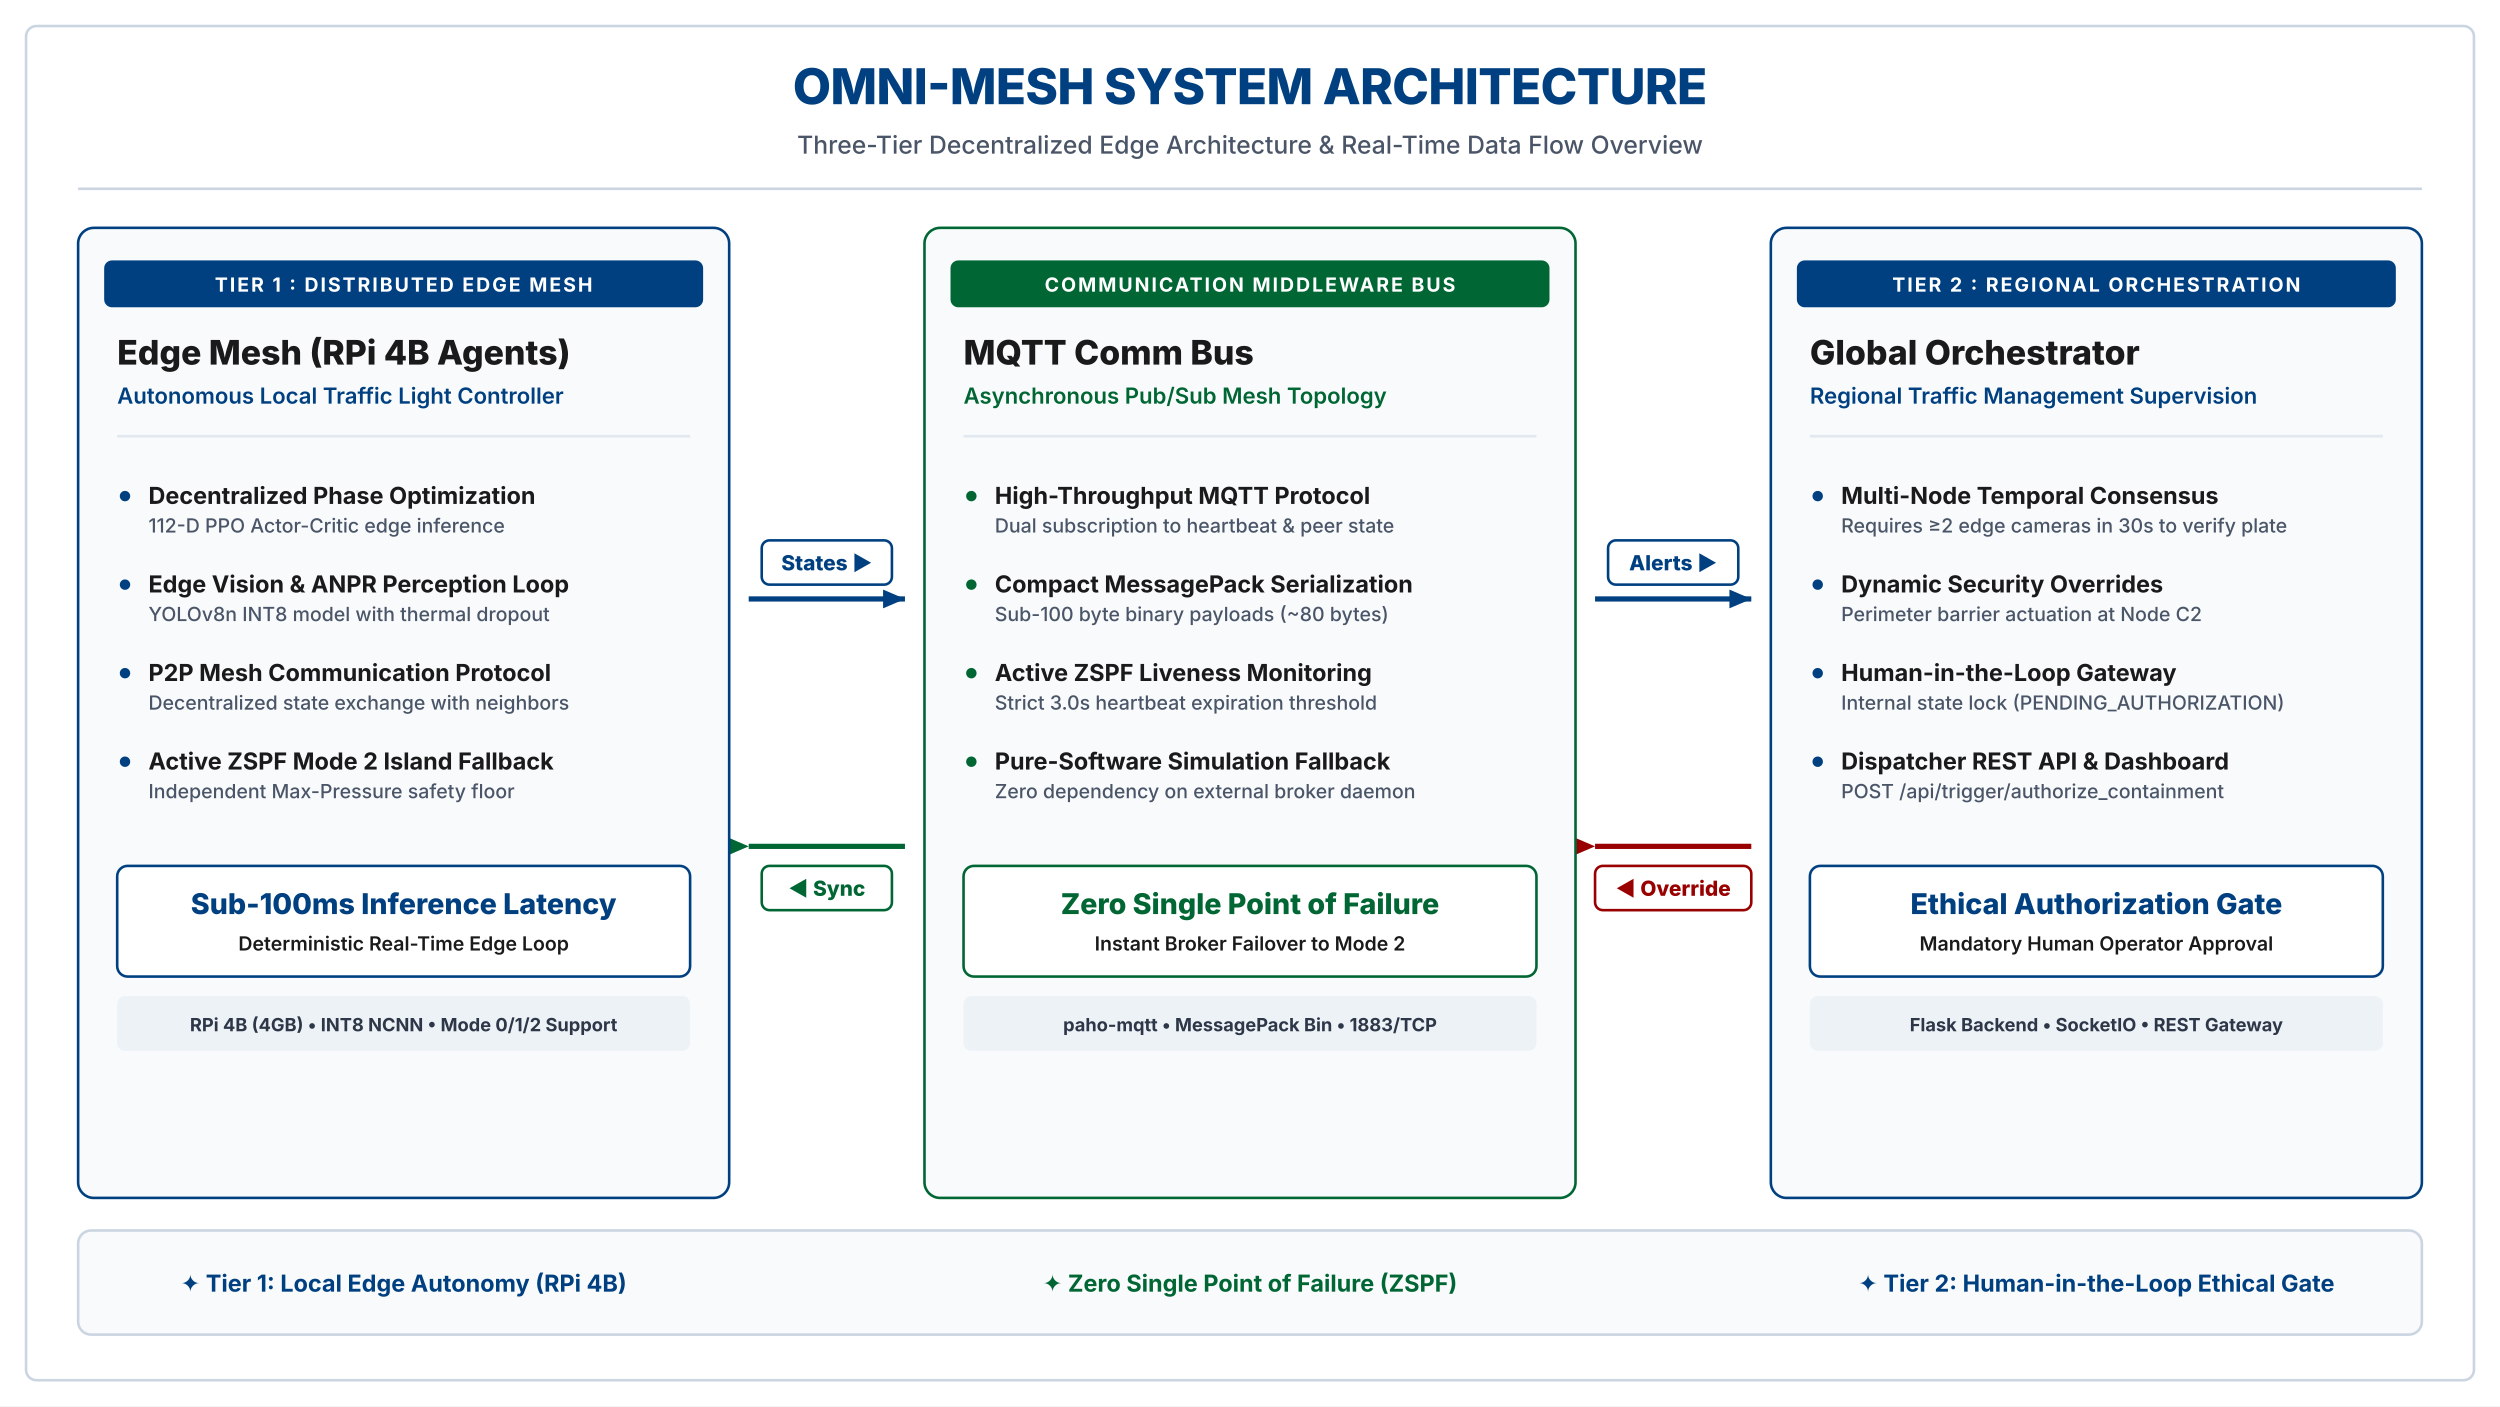
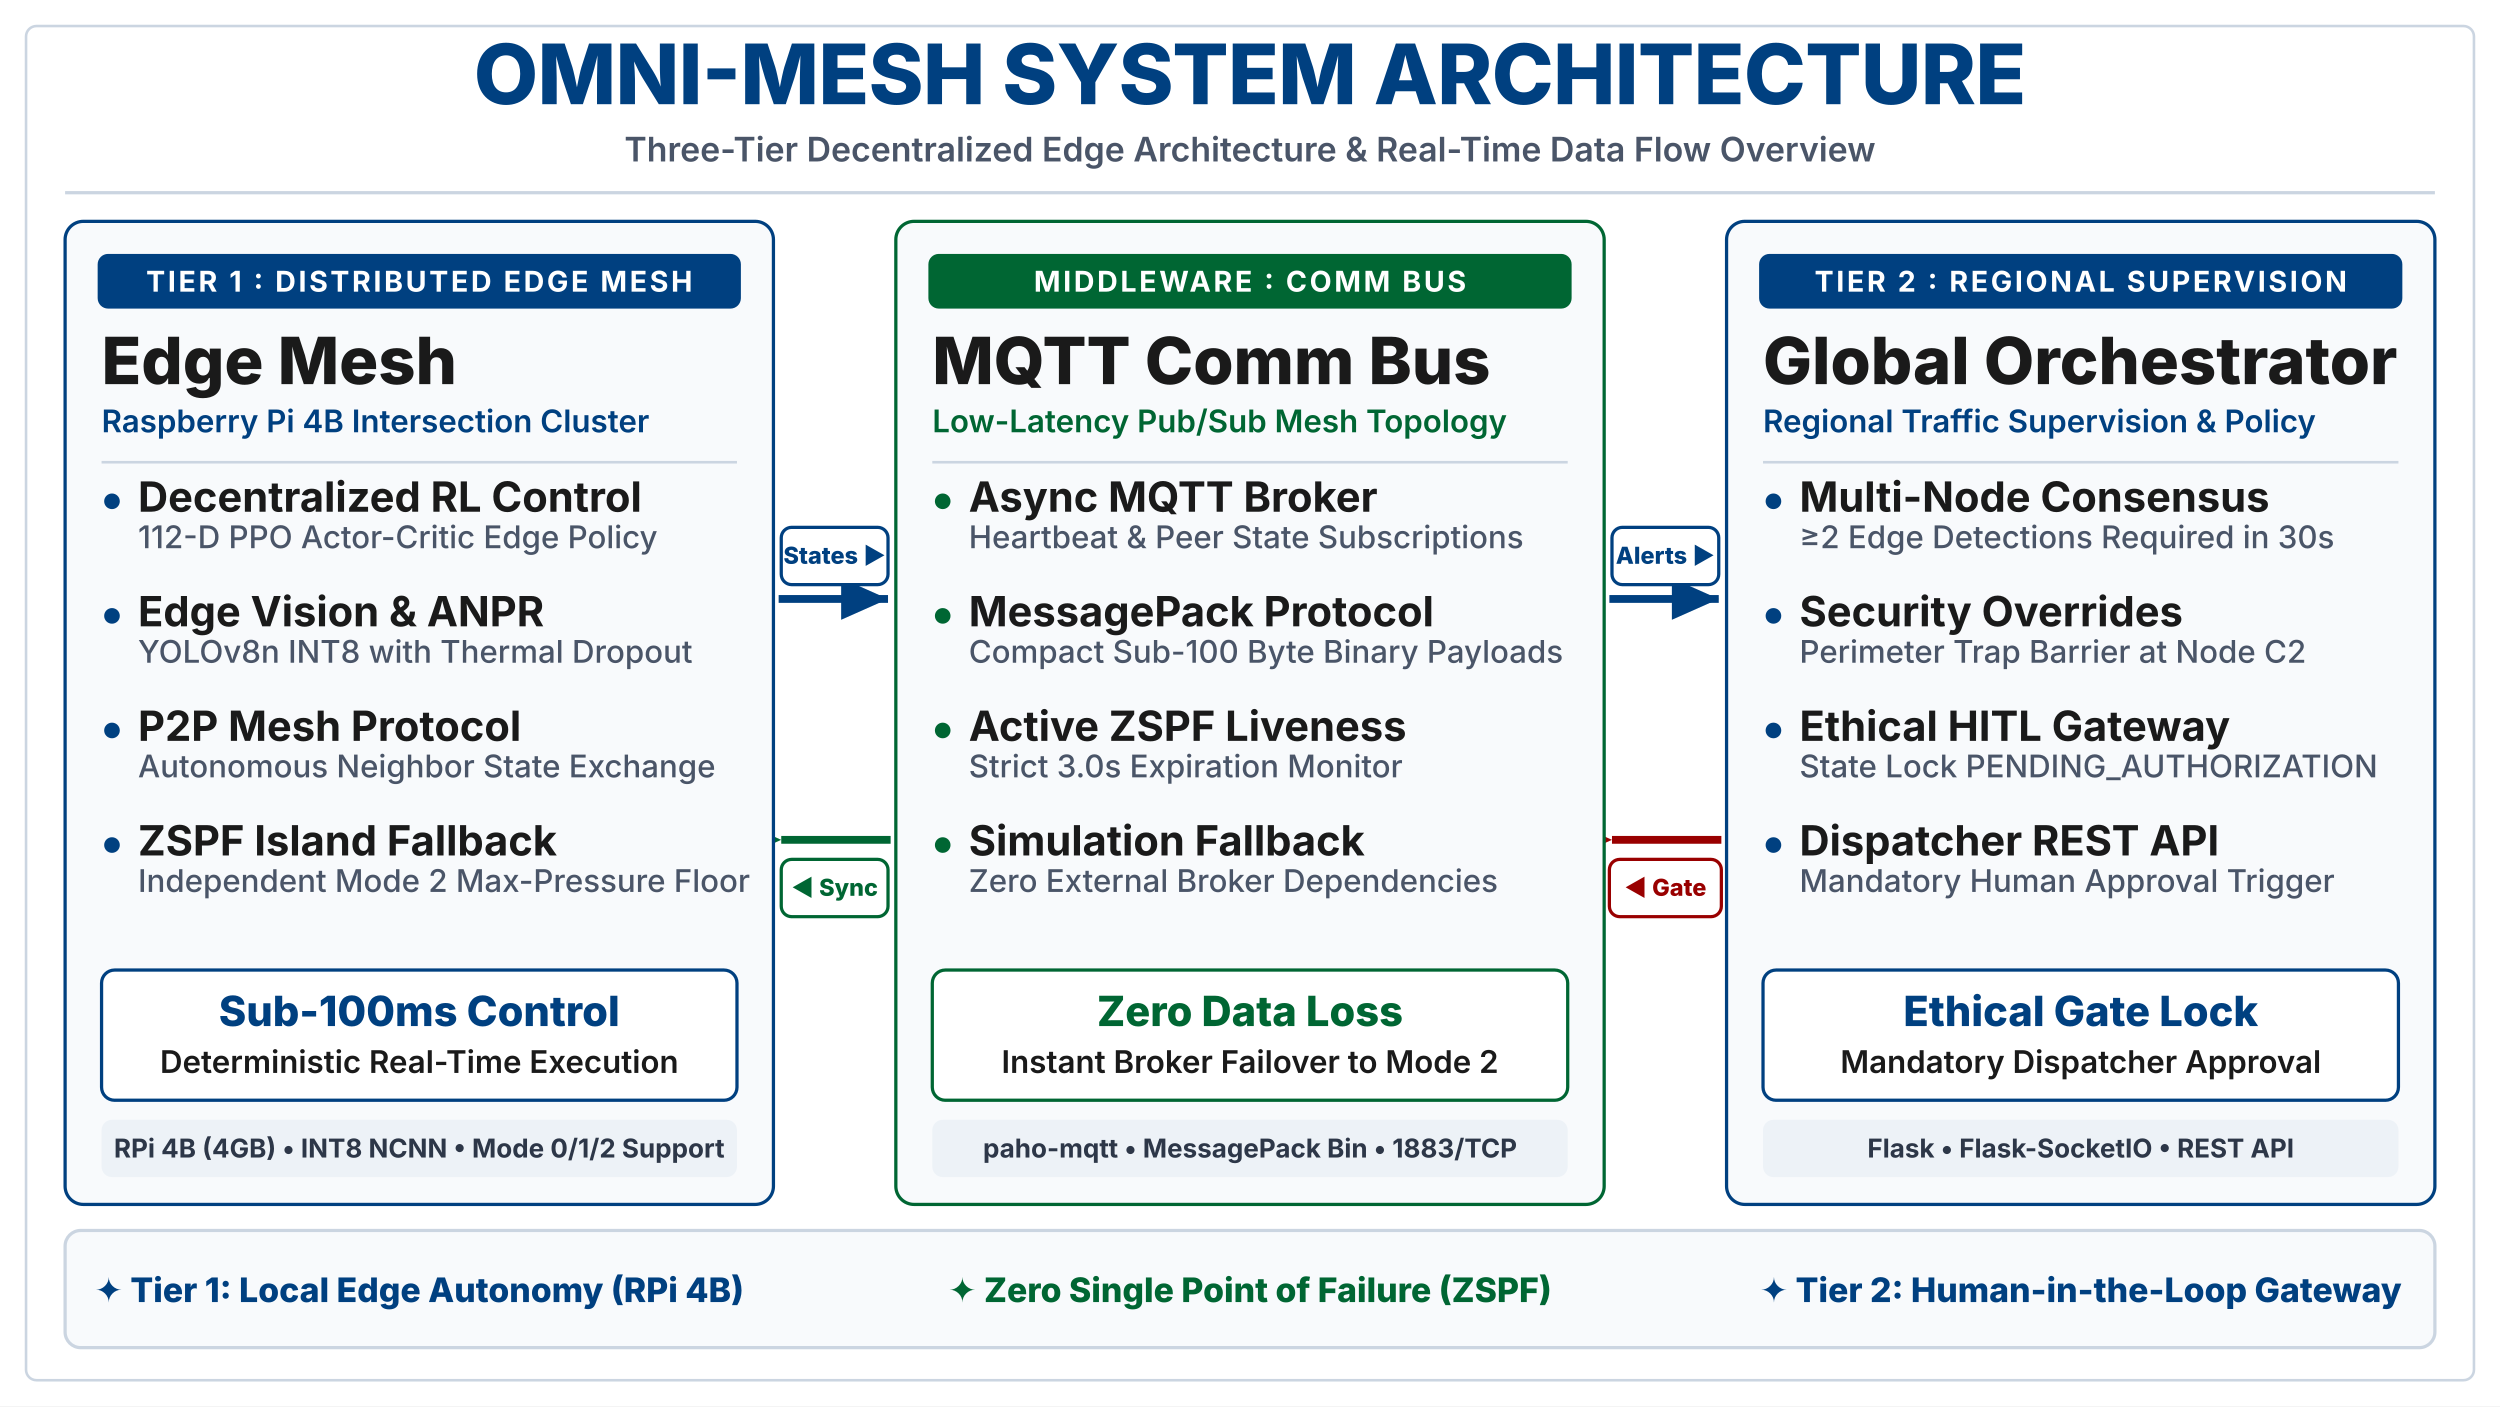
<svg xmlns="http://www.w3.org/2000/svg" viewBox="0 0 1920 1080" width="1920" height="1080">
  <rect width="1920" height="1080" fill="#FFFFFF" />
  <rect x="20" y="20" width="1880" height="1040" fill="none" stroke="#CBD5E1" stroke-width="2" rx="8" />
  <defs>
-     <marker id="arrow-blue" viewBox="0 0 10 10" refX="8" refY="5" markerWidth="6" markerHeight="6" orient="auto">
-       <path d="M 1 2 L 8 5 L 1 8 z" fill="#004080" />
+     <marker id="arrow-blue-large" viewBox="0 0 12 12" refX="10" refY="6" markerWidth="8" markerHeight="8" orient="auto">
+       <path d="M 1 2 L 10 6 L 1 10 z" fill="#004080" />
    </marker>
-     <marker id="arrow-green-rev" viewBox="0 0 10 10" refX="2" refY="5" markerWidth="6" markerHeight="6" orient="auto">
-       <path d="M 9 2 L 2 5 L 9 8 z" fill="#006633" />
+     <marker id="arrow-green-large-rev" viewBox="0 0 12 12" refX="2" refY="6" markerWidth="8" markerHeight="8" orient="auto">
+       <path d="M 11 2 L 2 6 L 11 10 z" fill="#006633" />
    </marker>
-     <marker id="arrow-blue-rev" viewBox="0 0 10 10" refX="2" refY="5" markerWidth="6" markerHeight="6" orient="auto">
-       <path d="M 9 2 L 2 5 L 9 8 z" fill="#004080" />
-     </marker>
-     <marker id="arrow-crimson-rev" viewBox="0 0 10 10" refX="2" refY="5" markerWidth="6" markerHeight="6" orient="auto">
-       <path d="M 9 2 L 2 5 L 9 8 z" fill="#990000" />
+     <marker id="arrow-crimson-large-rev" viewBox="0 0 12 12" refX="2" refY="6" markerWidth="8" markerHeight="8" orient="auto">
+       <path d="M 11 2 L 2 6 L 11 10 z" fill="#990000" />
    </marker>
  </defs>
  <g id="header-section">
-     <text x="960" y="80" text-anchor="middle" font-family="'Inter', -apple-system, sans-serif" font-size="38" font-weight="800" fill="#004080" letter-spacing="-0.5">
+     <text x="960" y="80" text-anchor="middle" font-family="'Inter', -apple-system, sans-serif" font-size="64" font-weight="800" fill="#004080" letter-spacing="-0.5">
      OMNI-MESH SYSTEM ARCHITECTURE
    </text>
-     <text x="960" y="118" text-anchor="middle" font-family="'Inter', -apple-system, sans-serif" font-size="19" font-weight="500" fill="#4A5568">
+     <text x="960" y="124" text-anchor="middle" font-family="'Inter', -apple-system, sans-serif" font-size="26" font-weight="600" fill="#4A5568">
      Three-Tier Decentralized Edge Architecture &amp; Real-Time Data Flow Overview
    </text>
-     <line x1="60" y1="145" x2="1860" y2="145" stroke="#CBD5E1" stroke-width="2" />
+     <line x1="50" y1="148" x2="1870" y2="148" stroke="#CBD5E1" stroke-width="2.5" />
  </g>
  <g id="connector-edge-bus">
-     <path d="M 575 460 L 695 460" stroke="#004080" stroke-width="4" marker-end="url(#arrow-blue)" />
-     <rect x="585" y="415" width="100" height="34" rx="6" fill="#FFFFFF" stroke="#004080" stroke-width="2" />
-     <text x="635" y="438" text-anchor="middle" font-family="'Inter', sans-serif" font-size="16" font-weight="800" fill="#004080">
+     <path d="M 598 460 L 682 460" stroke="#004080" stroke-width="6" marker-end="url(#arrow-blue-large)" />
+     <rect x="600" y="405" width="82" height="44" rx="8" fill="#FFFFFF" stroke="#004080" stroke-width="2.5" />
+     <text x="641" y="433" text-anchor="middle" font-family="'Inter', sans-serif" font-size="18" font-weight="800" fill="#004080">
      States ▶
    </text>
-     <path d="M 695 650 L 575 650" stroke="#006633" stroke-width="4" marker-end="url(#arrow-green-rev)" />
-     <rect x="585" y="665" width="100" height="34" rx="6" fill="#FFFFFF" stroke="#006633" stroke-width="2" />
-     <text x="635" y="688" text-anchor="middle" font-family="'Inter', sans-serif" font-size="16" font-weight="800" fill="#006633">
+     <path d="M 684 645 L 600 645" stroke="#006633" stroke-width="6" marker-end="url(#arrow-green-large-rev)" />
+     <rect x="600" y="660" width="82" height="44" rx="8" fill="#FFFFFF" stroke="#006633" stroke-width="2.5" />
+     <text x="641" y="688" text-anchor="middle" font-family="'Inter', sans-serif" font-size="18" font-weight="800" fill="#006633">
      ◀ Sync
    </text>
  </g>
  <g id="connector-bus-orch">
-     <path d="M 1225 460 L 1345 460" stroke="#004080" stroke-width="4" marker-end="url(#arrow-blue)" />
-     <rect x="1235" y="415" width="100" height="34" rx="6" fill="#FFFFFF" stroke="#004080" stroke-width="2" />
-     <text x="1285" y="438" text-anchor="middle" font-family="'Inter', sans-serif" font-size="16" font-weight="800" fill="#004080">
+     <path d="M 1236 460 L 1320 460" stroke="#004080" stroke-width="6" marker-end="url(#arrow-blue-large)" />
+     <rect x="1238" y="405" width="82" height="44" rx="8" fill="#FFFFFF" stroke="#004080" stroke-width="2.5" />
+     <text x="1279" y="433" text-anchor="middle" font-family="'Inter', sans-serif" font-size="18" font-weight="800" fill="#004080">
      Alerts ▶
    </text>
-     <path d="M 1345 650 L 1225 650" stroke="#990000" stroke-width="4" marker-end="url(#arrow-crimson-rev)" />
-     <rect x="1225" y="665" width="120" height="34" rx="6" fill="#FFFFFF" stroke="#990000" stroke-width="2" />
-     <text x="1285" y="688" text-anchor="middle" font-family="'Inter', sans-serif" font-size="16" font-weight="800" fill="#990000">
-       ◀ Override
+     <path d="M 1322 645 L 1238 645" stroke="#990000" stroke-width="6" marker-end="url(#arrow-crimson-large-rev)" />
+     <rect x="1236" y="660" width="86" height="44" rx="8" fill="#FFFFFF" stroke="#990000" stroke-width="2.5" />
+     <text x="1279" y="688" text-anchor="middle" font-family="'Inter', sans-serif" font-size="18" font-weight="800" fill="#990000">
+       ◀ Gate
    </text>
  </g>
  <g id="card-edge-mesh">
-     <rect x="60" y="175" width="500" height="745" rx="12" fill="#F8FAFC" stroke="#004080" stroke-width="2" />
-     <rect x="80" y="200" width="460" height="36" rx="6" fill="#004080" />
-     <text x="310" y="224" text-anchor="middle" font-family="'Inter', sans-serif" font-size="15" font-weight="700" fill="#FFFFFF" letter-spacing="1.5">
+     <rect x="50" y="170" width="544" height="755" rx="14" fill="#F8FAFC" stroke="#004080" stroke-width="2.5" />
+     <rect x="75" y="195" width="494" height="42" rx="8" fill="#004080" />
+     <text x="322" y="224" text-anchor="middle" font-family="'Inter', sans-serif" font-size="22" font-weight="700" fill="#FFFFFF" letter-spacing="2">
      TIER 1 : DISTRIBUTED EDGE MESH
    </text>
-     <text x="90" y="280" font-family="'Inter', sans-serif" font-size="26" font-weight="800" fill="#1A1A1A">
-       Edge Mesh (RPi 4B Agents)
-     </text>
-     <text x="90" y="310" font-family="'Inter', sans-serif" font-size="17" font-weight="600" fill="#004080">
-       Autonomous Local Traffic Light Controller
-     </text>
-     <line x1="90" y1="335" x2="530" y2="335" stroke="#E2E8F0" stroke-width="2" />
-     <g transform="translate(90, 375)">
-       <circle cx="6" cy="6" r="4" fill="#004080" />
-       <text x="24" y="12" font-family="'Inter', sans-serif" font-size="18" font-weight="700" fill="#1A1A1A">
-         Decentralized Phase Optimization
-       </text>
-       <text x="24" y="34" font-family="'Inter', sans-serif" font-size="15" font-weight="500" fill="#4A5568">
-         112-D PPO Actor-Critic edge inference
-       </text>
-       <circle cx="6" cy="74" r="4" fill="#004080" />
-       <text x="24" y="80" font-family="'Inter', sans-serif" font-size="18" font-weight="700" fill="#1A1A1A">
-         Edge Vision &amp; ANPR Perception Loop
-       </text>
-       <text x="24" y="102" font-family="'Inter', sans-serif" font-size="15" font-weight="500" fill="#4A5568">
-         YOLOv8n INT8 model with thermal dropout
-       </text>
-       <circle cx="6" cy="142" r="4" fill="#004080" />
-       <text x="24" y="148" font-family="'Inter', sans-serif" font-size="18" font-weight="700" fill="#1A1A1A">
-         P2P Mesh Communication Protocol
-       </text>
-       <text x="24" y="170" font-family="'Inter', sans-serif" font-size="15" font-weight="500" fill="#4A5568">
-         Decentralized state exchange with neighbors
-       </text>
-       <circle cx="6" cy="210" r="4" fill="#004080" />
-       <text x="24" y="216" font-family="'Inter', sans-serif" font-size="18" font-weight="700" fill="#1A1A1A">
-         Active ZSPF Mode 2 Island Fallback
-       </text>
-       <text x="24" y="238" font-family="'Inter', sans-serif" font-size="15" font-weight="500" fill="#4A5568">
-         Independent Max-Pressure safety floor
+     <text x="78" y="295" font-family="'Inter', sans-serif" font-size="50" font-weight="800" fill="#1A1A1A">
+       Edge Mesh
+     </text>
+     <text x="78" y="332" font-family="'Inter', sans-serif" font-size="24" font-weight="600" fill="#004080">
+       Raspberry Pi 4B Intersection Cluster
+     </text>
+     <line x1="78" y1="355" x2="566" y2="355" stroke="#CBD5E1" stroke-width="2" />
+     <g transform="translate(78, 375)">
+       <circle cx="8" cy="10" r="6" fill="#004080" />
+       <text x="28" y="18" font-family="'Inter', sans-serif" font-size="32" font-weight="700" fill="#1A1A1A">
+         Decentralized RL Control
+       </text>
+       <text x="28" y="46" font-family="'Inter', sans-serif" font-size="24" font-weight="500" fill="#4A5568">
+         112-D PPO Actor-Critic Edge Policy
+       </text>
+       <circle cx="8" cy="98" r="6" fill="#004080" />
+       <text x="28" y="106" font-family="'Inter', sans-serif" font-size="32" font-weight="700" fill="#1A1A1A">
+         Edge Vision &amp; ANPR
+       </text>
+       <text x="28" y="134" font-family="'Inter', sans-serif" font-size="24" font-weight="500" fill="#4A5568">
+         YOLOv8n INT8 with Thermal Dropout
+       </text>
+       <circle cx="8" cy="186" r="6" fill="#004080" />
+       <text x="28" y="194" font-family="'Inter', sans-serif" font-size="32" font-weight="700" fill="#1A1A1A">
+         P2P Mesh Protocol
+       </text>
+       <text x="28" y="222" font-family="'Inter', sans-serif" font-size="24" font-weight="500" fill="#4A5568">
+         Autonomous Neighbor State Exchange
+       </text>
+       <circle cx="8" cy="274" r="6" fill="#004080" />
+       <text x="28" y="282" font-family="'Inter', sans-serif" font-size="32" font-weight="700" fill="#1A1A1A">
+         ZSPF Island Fallback
+       </text>
+       <text x="28" y="310" font-family="'Inter', sans-serif" font-size="24" font-weight="500" fill="#4A5568">
+         Independent Mode 2 Max-Pressure Floor
      </text>
    </g>
-     <rect x="90" y="665" width="440" height="85" rx="8" fill="#FFFFFF" stroke="#004080" stroke-width="2" />
-     <text x="310" y="702" text-anchor="middle" font-family="'Inter', sans-serif" font-size="22" font-weight="800" fill="#004080">
-       Sub-100ms Inference Latency
-     </text>
-     <text x="310" y="730" text-anchor="middle" font-family="'Inter', sans-serif" font-size="15" font-weight="600" fill="#1A1A1A">
-       Deterministic Real-Time Edge Loop
-     </text>
-     <rect x="90" y="765" width="440" height="42" rx="6" fill="#EDF2F7" />
-     <text x="310" y="792" text-anchor="middle" font-family="'Inter', sans-serif" font-size="14" font-weight="700" fill="#2D3748">
+     <rect x="78" y="745" width="488" height="100" rx="10" fill="#FFFFFF" stroke="#004080" stroke-width="2.5" />
+     <text x="322" y="788" text-anchor="middle" font-family="'Inter', sans-serif" font-size="32" font-weight="800" fill="#004080">
+       Sub-100ms Control
+     </text>
+     <text x="322" y="824" text-anchor="middle" font-family="'Inter', sans-serif" font-size="24" font-weight="600" fill="#1A1A1A">
+       Deterministic Real-Time Execution
+     </text>
+     <rect x="78" y="860" width="488" height="44" rx="8" fill="#EDF2F7" />
+     <text x="322" y="889" text-anchor="middle" font-family="'Inter', sans-serif" font-size="20" font-weight="700" fill="#2D3748">
      RPi 4B (4GB) • INT8 NCNN • Mode 0/1/2 Support
    </text>
  </g>
  <g id="card-mqtt-bus">
-     <rect x="710" y="175" width="500" height="745" rx="12" fill="#F8FAFC" stroke="#006633" stroke-width="2" />
-     <rect x="730" y="200" width="460" height="36" rx="6" fill="#006633" />
-     <text x="960" y="224" text-anchor="middle" font-family="'Inter', sans-serif" font-size="15" font-weight="700" fill="#FFFFFF" letter-spacing="1.5">
-       COMMUNICATION MIDDLEWARE BUS
-     </text>
-     <text x="740" y="280" font-family="'Inter', sans-serif" font-size="26" font-weight="800" fill="#1A1A1A">
+     <rect x="688" y="170" width="544" height="755" rx="14" fill="#F8FAFC" stroke="#006633" stroke-width="2.5" />
+     <rect x="713" y="195" width="494" height="42" rx="8" fill="#006633" />
+     <text x="960" y="224" text-anchor="middle" font-family="'Inter', sans-serif" font-size="22" font-weight="700" fill="#FFFFFF" letter-spacing="2">
+       MIDDLEWARE : COMM BUS
+     </text>
+     <text x="716" y="295" font-family="'Inter', sans-serif" font-size="50" font-weight="800" fill="#1A1A1A">
      MQTT Comm Bus
    </text>
-     <text x="740" y="310" font-family="'Inter', sans-serif" font-size="17" font-weight="600" fill="#006633">
-       Asynchronous Pub/Sub Mesh Topology
-     </text>
-     <line x1="740" y1="335" x2="1180" y2="335" stroke="#E2E8F0" stroke-width="2" />
-     <g transform="translate(740, 375)">
-       <circle cx="6" cy="6" r="4" fill="#006633" />
-       <text x="24" y="12" font-family="'Inter', sans-serif" font-size="18" font-weight="700" fill="#1A1A1A">
-         High-Throughput MQTT Protocol
-       </text>
-       <text x="24" y="34" font-family="'Inter', sans-serif" font-size="15" font-weight="500" fill="#4A5568">
-         Dual subscription to heartbeat &amp; peer state
-       </text>
-       <circle cx="6" cy="74" r="4" fill="#006633" />
-       <text x="24" y="80" font-family="'Inter', sans-serif" font-size="18" font-weight="700" fill="#1A1A1A">
-         Compact MessagePack Serialization
-       </text>
-       <text x="24" y="102" font-family="'Inter', sans-serif" font-size="15" font-weight="500" fill="#4A5568">
-         Sub-100 byte binary payloads (~80 bytes)
-       </text>
-       <circle cx="6" cy="142" r="4" fill="#006633" />
-       <text x="24" y="148" font-family="'Inter', sans-serif" font-size="18" font-weight="700" fill="#1A1A1A">
-         Active ZSPF Liveness Monitoring
-       </text>
-       <text x="24" y="170" font-family="'Inter', sans-serif" font-size="15" font-weight="500" fill="#4A5568">
-         Strict 3.0s heartbeat expiration threshold
-       </text>
-       <circle cx="6" cy="210" r="4" fill="#006633" />
-       <text x="24" y="216" font-family="'Inter', sans-serif" font-size="18" font-weight="700" fill="#1A1A1A">
-         Pure-Software Simulation Fallback
-       </text>
-       <text x="24" y="238" font-family="'Inter', sans-serif" font-size="15" font-weight="500" fill="#4A5568">
-         Zero dependency on external broker daemon
+     <text x="716" y="332" font-family="'Inter', sans-serif" font-size="24" font-weight="600" fill="#006633">
+       Low-Latency Pub/Sub Mesh Topology
+     </text>
+     <line x1="716" y1="355" x2="1204" y2="355" stroke="#CBD5E1" stroke-width="2" />
+     <g transform="translate(716, 375)">
+       <circle cx="8" cy="10" r="6" fill="#006633" />
+       <text x="28" y="18" font-family="'Inter', sans-serif" font-size="32" font-weight="700" fill="#1A1A1A">
+         Async MQTT Broker
+       </text>
+       <text x="28" y="46" font-family="'Inter', sans-serif" font-size="24" font-weight="500" fill="#4A5568">
+         Heartbeat &amp; Peer State Subscriptions
+       </text>
+       <circle cx="8" cy="98" r="6" fill="#006633" />
+       <text x="28" y="106" font-family="'Inter', sans-serif" font-size="32" font-weight="700" fill="#1A1A1A">
+         MessagePack Protocol
+       </text>
+       <text x="28" y="134" font-family="'Inter', sans-serif" font-size="24" font-weight="500" fill="#4A5568">
+         Compact Sub-100 Byte Binary Payloads
+       </text>
+       <circle cx="8" cy="186" r="6" fill="#006633" />
+       <text x="28" y="194" font-family="'Inter', sans-serif" font-size="32" font-weight="700" fill="#1A1A1A">
+         Active ZSPF Liveness
+       </text>
+       <text x="28" y="222" font-family="'Inter', sans-serif" font-size="24" font-weight="500" fill="#4A5568">
+         Strict 3.0s Expiration Monitor
+       </text>
+       <circle cx="8" cy="274" r="6" fill="#006633" />
+       <text x="28" y="282" font-family="'Inter', sans-serif" font-size="32" font-weight="700" fill="#1A1A1A">
+         Simulation Fallback
+       </text>
+       <text x="28" y="310" font-family="'Inter', sans-serif" font-size="24" font-weight="500" fill="#4A5568">
+         Zero External Broker Dependencies
      </text>
    </g>
-     <rect x="740" y="665" width="440" height="85" rx="8" fill="#FFFFFF" stroke="#006633" stroke-width="2" />
-     <text x="960" y="702" text-anchor="middle" font-family="'Inter', sans-serif" font-size="22" font-weight="800" fill="#006633">
-       Zero Single Point of Failure
-     </text>
-     <text x="960" y="730" text-anchor="middle" font-family="'Inter', sans-serif" font-size="15" font-weight="600" fill="#1A1A1A">
+     <rect x="716" y="745" width="488" height="100" rx="10" fill="#FFFFFF" stroke="#006633" stroke-width="2.5" />
+     <text x="960" y="788" text-anchor="middle" font-family="'Inter', sans-serif" font-size="32" font-weight="800" fill="#006633">
+       Zero Data Loss
+     </text>
+     <text x="960" y="824" text-anchor="middle" font-family="'Inter', sans-serif" font-size="24" font-weight="600" fill="#1A1A1A">
      Instant Broker Failover to Mode 2
    </text>
-     <rect x="740" y="765" width="440" height="42" rx="6" fill="#EDF2F7" />
-     <text x="960" y="792" text-anchor="middle" font-family="'Inter', sans-serif" font-size="14" font-weight="700" fill="#2D3748">
+     <rect x="716" y="860" width="488" height="44" rx="8" fill="#EDF2F7" />
+     <text x="960" y="889" text-anchor="middle" font-family="'Inter', sans-serif" font-size="20" font-weight="700" fill="#2D3748">
      paho-mqtt • MessagePack Bin • 1883/TCP
    </text>
  </g>
  <g id="card-global-orchestrator">
-     <rect x="1360" y="175" width="500" height="745" rx="12" fill="#F8FAFC" stroke="#004080" stroke-width="2" />
-     <rect x="1380" y="200" width="460" height="36" rx="6" fill="#004080" />
-     <text x="1610" y="224" text-anchor="middle" font-family="'Inter', sans-serif" font-size="15" font-weight="700" fill="#FFFFFF" letter-spacing="1.5">
-       TIER 2 : REGIONAL ORCHESTRATION
-     </text>
-     <text x="1390" y="280" font-family="'Inter', sans-serif" font-size="26" font-weight="800" fill="#1A1A1A">
+     <rect x="1326" y="170" width="544" height="755" rx="14" fill="#F8FAFC" stroke="#004080" stroke-width="2.5" />
+     <rect x="1351" y="195" width="494" height="42" rx="8" fill="#004080" />
+     <text x="1598" y="224" text-anchor="middle" font-family="'Inter', sans-serif" font-size="22" font-weight="700" fill="#FFFFFF" letter-spacing="2">
+       TIER 2 : REGIONAL SUPERVISION
+     </text>
+     <text x="1354" y="295" font-family="'Inter', sans-serif" font-size="50" font-weight="800" fill="#1A1A1A">
      Global Orchestrator
    </text>
-     <text x="1390" y="310" font-family="'Inter', sans-serif" font-size="17" font-weight="600" fill="#004080">
-       Regional Traffic Management Supervision
-     </text>
-     <line x1="1390" y1="335" x2="1830" y2="335" stroke="#E2E8F0" stroke-width="2" />
-     <g transform="translate(1390, 375)">
-       <circle cx="6" cy="6" r="4" fill="#004080" />
-       <text x="24" y="12" font-family="'Inter', sans-serif" font-size="18" font-weight="700" fill="#1A1A1A">
-         Multi-Node Temporal Consensus
-       </text>
-       <text x="24" y="34" font-family="'Inter', sans-serif" font-size="15" font-weight="500" fill="#4A5568">
-         Requires ≥2 edge cameras in 30s to verify plate
-       </text>
-       <circle cx="6" cy="74" r="4" fill="#004080" />
-       <text x="24" y="80" font-family="'Inter', sans-serif" font-size="18" font-weight="700" fill="#1A1A1A">
-         Dynamic Security Overrides
-       </text>
-       <text x="24" y="102" font-family="'Inter', sans-serif" font-size="15" font-weight="500" fill="#4A5568">
-         Perimeter barrier actuation at Node C2
-       </text>
-       <circle cx="6" cy="142" r="4" fill="#004080" />
-       <text x="24" y="148" font-family="'Inter', sans-serif" font-size="18" font-weight="700" fill="#1A1A1A">
-         Human-in-the-Loop Gateway
-       </text>
-       <text x="24" y="170" font-family="'Inter', sans-serif" font-size="15" font-weight="500" fill="#4A5568">
-         Internal state lock (PENDING_AUTHORIZATION)
-       </text>
-       <circle cx="6" cy="210" r="4" fill="#004080" />
-       <text x="24" y="216" font-family="'Inter', sans-serif" font-size="18" font-weight="700" fill="#1A1A1A">
-         Dispatcher REST API &amp; Dashboard
-       </text>
-       <text x="24" y="238" font-family="'Inter', sans-serif" font-size="15" font-weight="500" fill="#4A5568">
-         POST /api/trigger/authorize_containment
+     <text x="1354" y="332" font-family="'Inter', sans-serif" font-size="24" font-weight="600" fill="#004080">
+       Regional Traffic Supervision &amp; Policy
+     </text>
+     <line x1="1354" y1="355" x2="1842" y2="355" stroke="#CBD5E1" stroke-width="2" />
+     <g transform="translate(1354, 375)">
+       <circle cx="8" cy="10" r="6" fill="#004080" />
+       <text x="28" y="18" font-family="'Inter', sans-serif" font-size="32" font-weight="700" fill="#1A1A1A">
+         Multi-Node Consensus
+       </text>
+       <text x="28" y="46" font-family="'Inter', sans-serif" font-size="24" font-weight="500" fill="#4A5568">
+         ≥2 Edge Detections Required in 30s
+       </text>
+       <circle cx="8" cy="98" r="6" fill="#004080" />
+       <text x="28" y="106" font-family="'Inter', sans-serif" font-size="32" font-weight="700" fill="#1A1A1A">
+         Security Overrides
+       </text>
+       <text x="28" y="134" font-family="'Inter', sans-serif" font-size="24" font-weight="500" fill="#4A5568">
+         Perimeter Trap Barrier at Node C2
+       </text>
+       <circle cx="8" cy="186" r="6" fill="#004080" />
+       <text x="28" y="194" font-family="'Inter', sans-serif" font-size="32" font-weight="700" fill="#1A1A1A">
+         Ethical HITL Gateway
+       </text>
+       <text x="28" y="222" font-family="'Inter', sans-serif" font-size="24" font-weight="500" fill="#4A5568">
+         State Lock PENDING_AUTHORIZATION
+       </text>
+       <circle cx="8" cy="274" r="6" fill="#004080" />
+       <text x="28" y="282" font-family="'Inter', sans-serif" font-size="32" font-weight="700" fill="#1A1A1A">
+         Dispatcher REST API
+       </text>
+       <text x="28" y="310" font-family="'Inter', sans-serif" font-size="24" font-weight="500" fill="#4A5568">
+         Mandatory Human Approval Trigger
      </text>
    </g>
-     <rect x="1390" y="665" width="440" height="85" rx="8" fill="#FFFFFF" stroke="#004080" stroke-width="2" />
-     <text x="1610" y="702" text-anchor="middle" font-family="'Inter', sans-serif" font-size="22" font-weight="800" fill="#004080">
-       Ethical Authorization Gate
-     </text>
-     <text x="1610" y="730" text-anchor="middle" font-family="'Inter', sans-serif" font-size="15" font-weight="600" fill="#1A1A1A">
-       Mandatory Human Operator Approval
-     </text>
-     <rect x="1390" y="765" width="440" height="42" rx="6" fill="#EDF2F7" />
-     <text x="1610" y="792" text-anchor="middle" font-family="'Inter', sans-serif" font-size="14" font-weight="700" fill="#2D3748">
-       Flask Backend • SocketIO • REST Gateway
+     <rect x="1354" y="745" width="488" height="100" rx="10" fill="#FFFFFF" stroke="#004080" stroke-width="2.5" />
+     <text x="1598" y="788" text-anchor="middle" font-family="'Inter', sans-serif" font-size="32" font-weight="800" fill="#004080">
+       Ethical Gate Lock
+     </text>
+     <text x="1598" y="824" text-anchor="middle" font-family="'Inter', sans-serif" font-size="24" font-weight="600" fill="#1A1A1A">
+       Mandatory Dispatcher Approval
+     </text>
+     <rect x="1354" y="860" width="488" height="44" rx="8" fill="#EDF2F7" />
+     <text x="1598" y="889" text-anchor="middle" font-family="'Inter', sans-serif" font-size="20" font-weight="700" fill="#2D3748">
+       Flask • Flask-SocketIO • REST API
    </text>
  </g>
  <g id="bottom-bar">
-     <rect x="60" y="945" width="1800" height="80" rx="10" fill="#F8FAFC" stroke="#CBD5E1" stroke-width="2" />
-     <text x="310" y="992" text-anchor="middle" font-family="'Inter', sans-serif" font-size="18" font-weight="700" fill="#004080">
+     <rect x="50" y="945" width="1820" height="90" rx="12" fill="#F8FAFC" stroke="#CBD5E1" stroke-width="2.5" />
+     <text x="322" y="1000" text-anchor="middle" font-family="'Inter', sans-serif" font-size="26" font-weight="800" fill="#004080">
      ✦ Tier 1: Local Edge Autonomy (RPi 4B)
    </text>
-     <text x="960" y="992" text-anchor="middle" font-family="'Inter', sans-serif" font-size="18" font-weight="700" fill="#006633">
+     <text x="960" y="1000" text-anchor="middle" font-family="'Inter', sans-serif" font-size="26" font-weight="800" fill="#006633">
      ✦ Zero Single Point of Failure (ZSPF)
    </text>
-     <text x="1610" y="992" text-anchor="middle" font-family="'Inter', sans-serif" font-size="18" font-weight="700" fill="#004080">
-       ✦ Tier 2: Human-in-the-Loop Ethical Gate
+     <text x="1598" y="1000" text-anchor="middle" font-family="'Inter', sans-serif" font-size="26" font-weight="800" fill="#004080">
+       ✦ Tier 2: Human-in-the-Loop Gateway
    </text>
  </g>
</svg>
